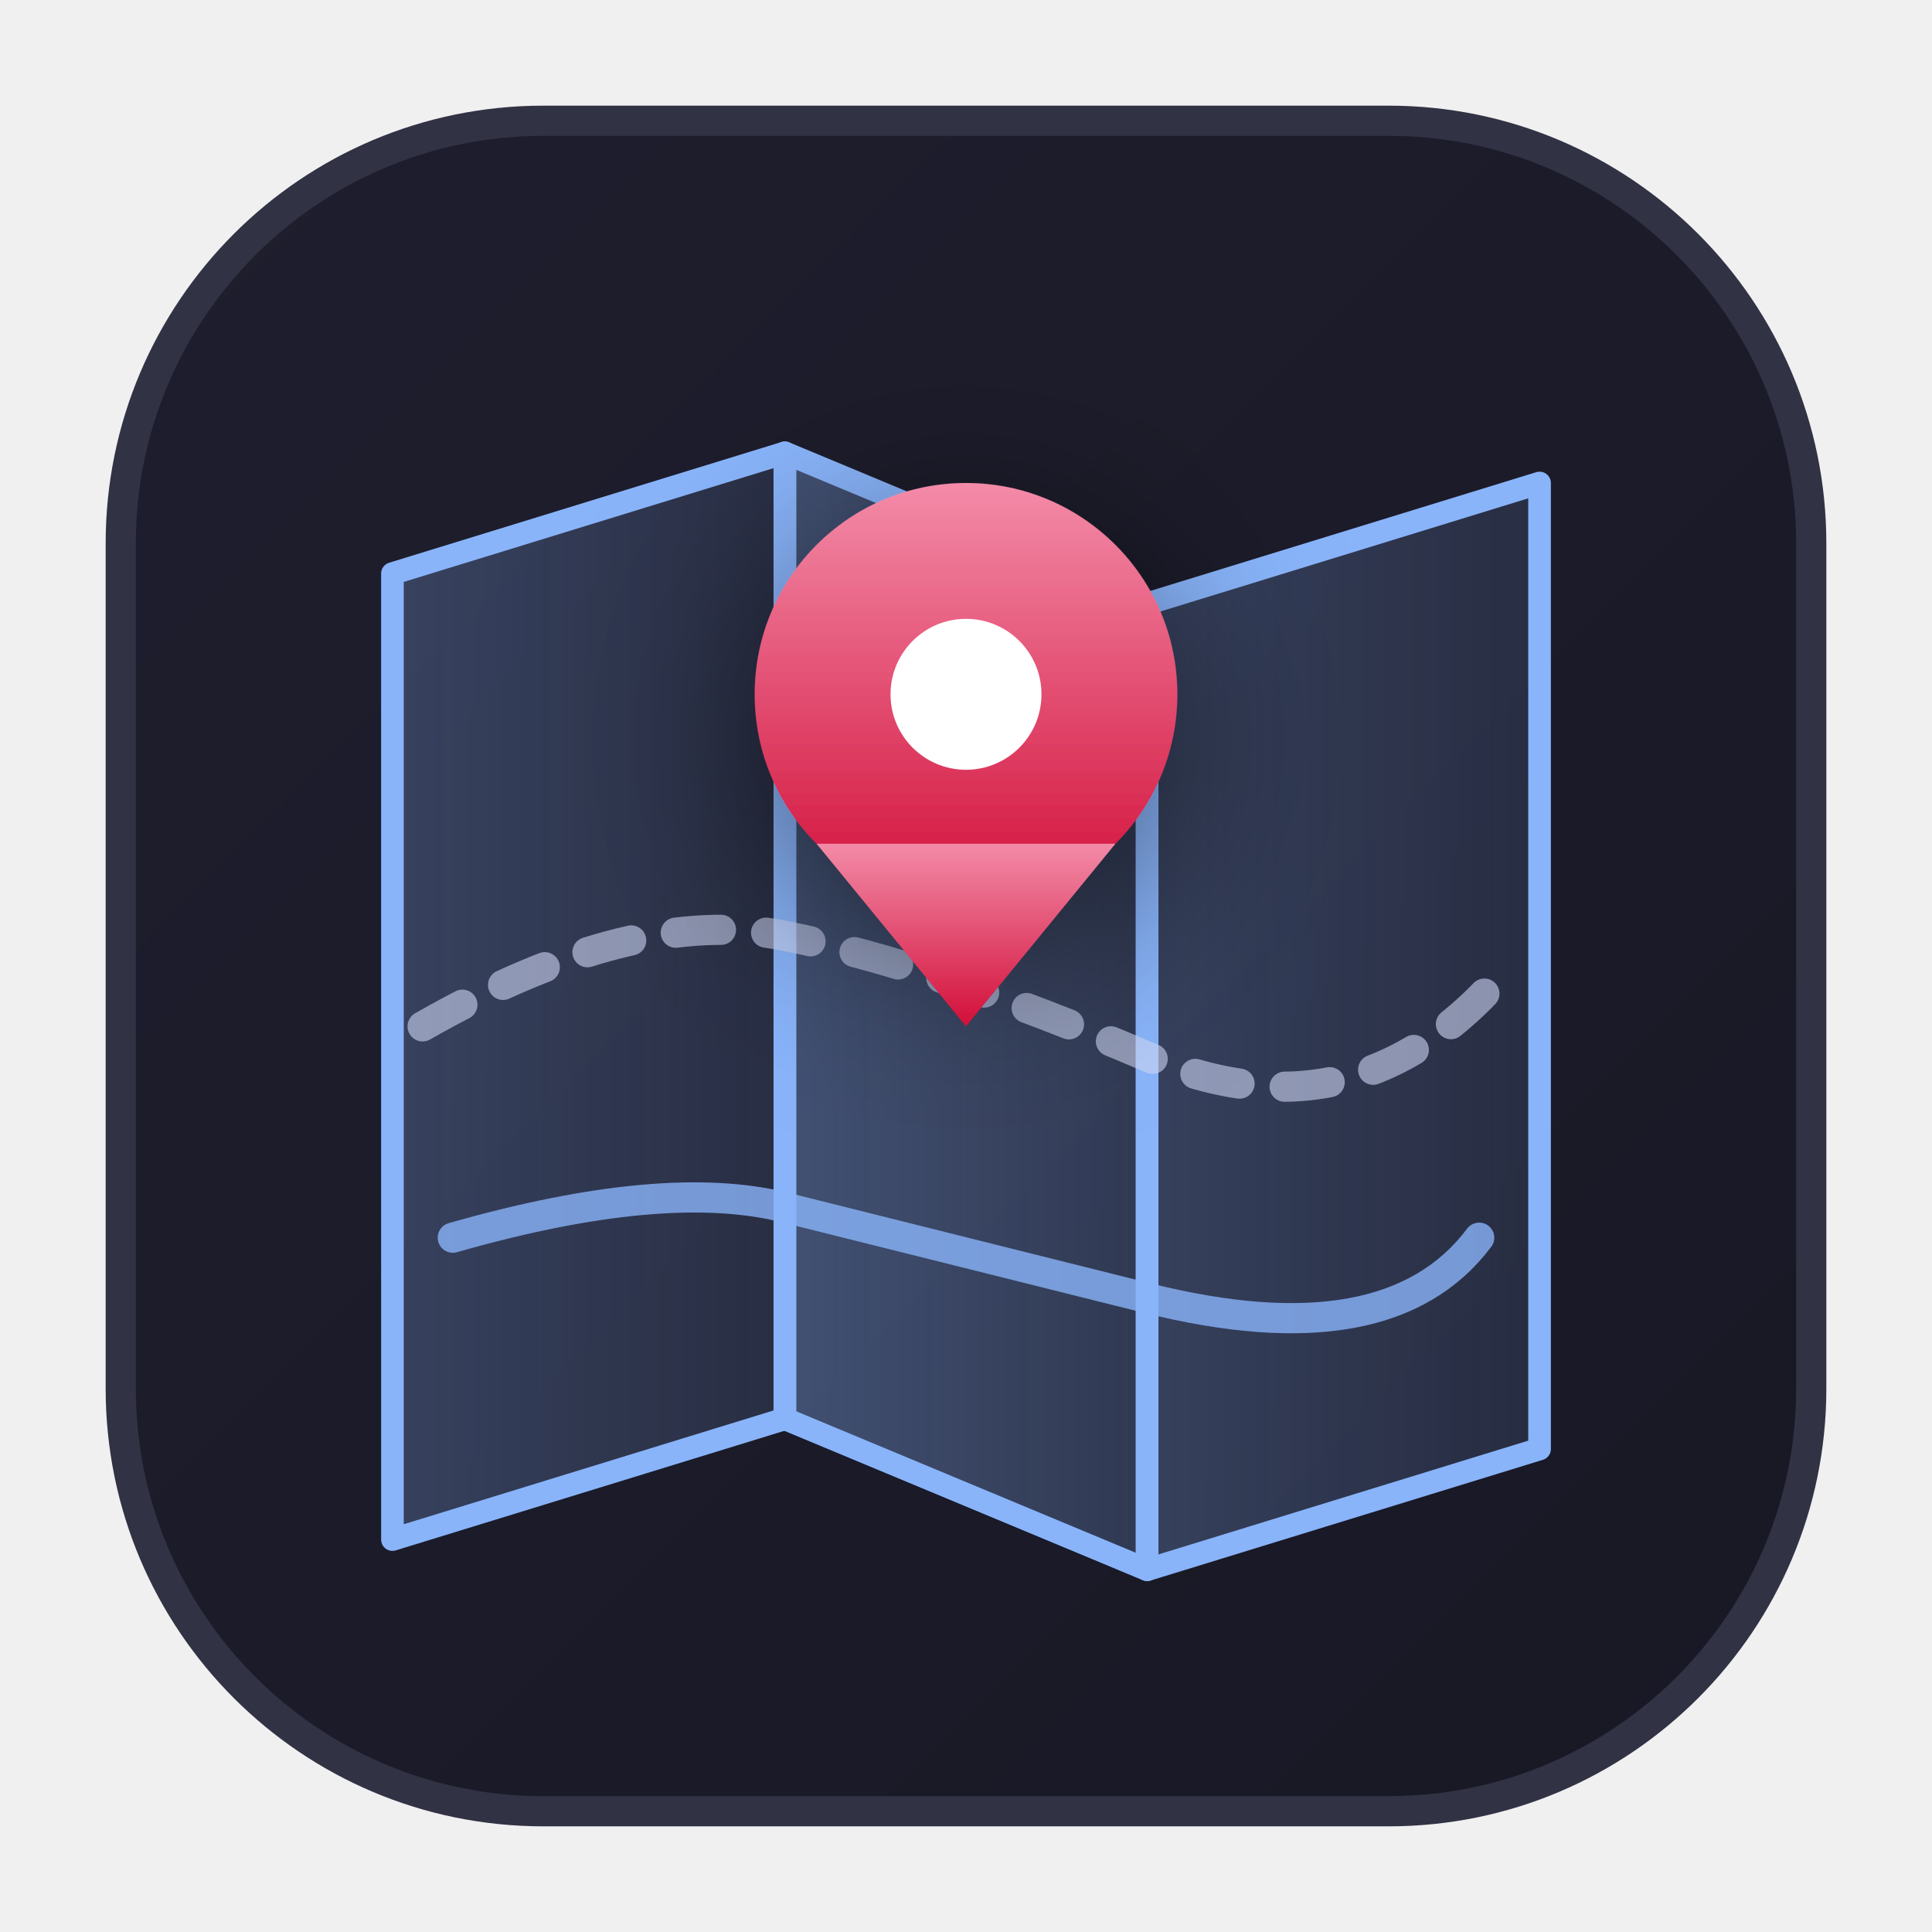
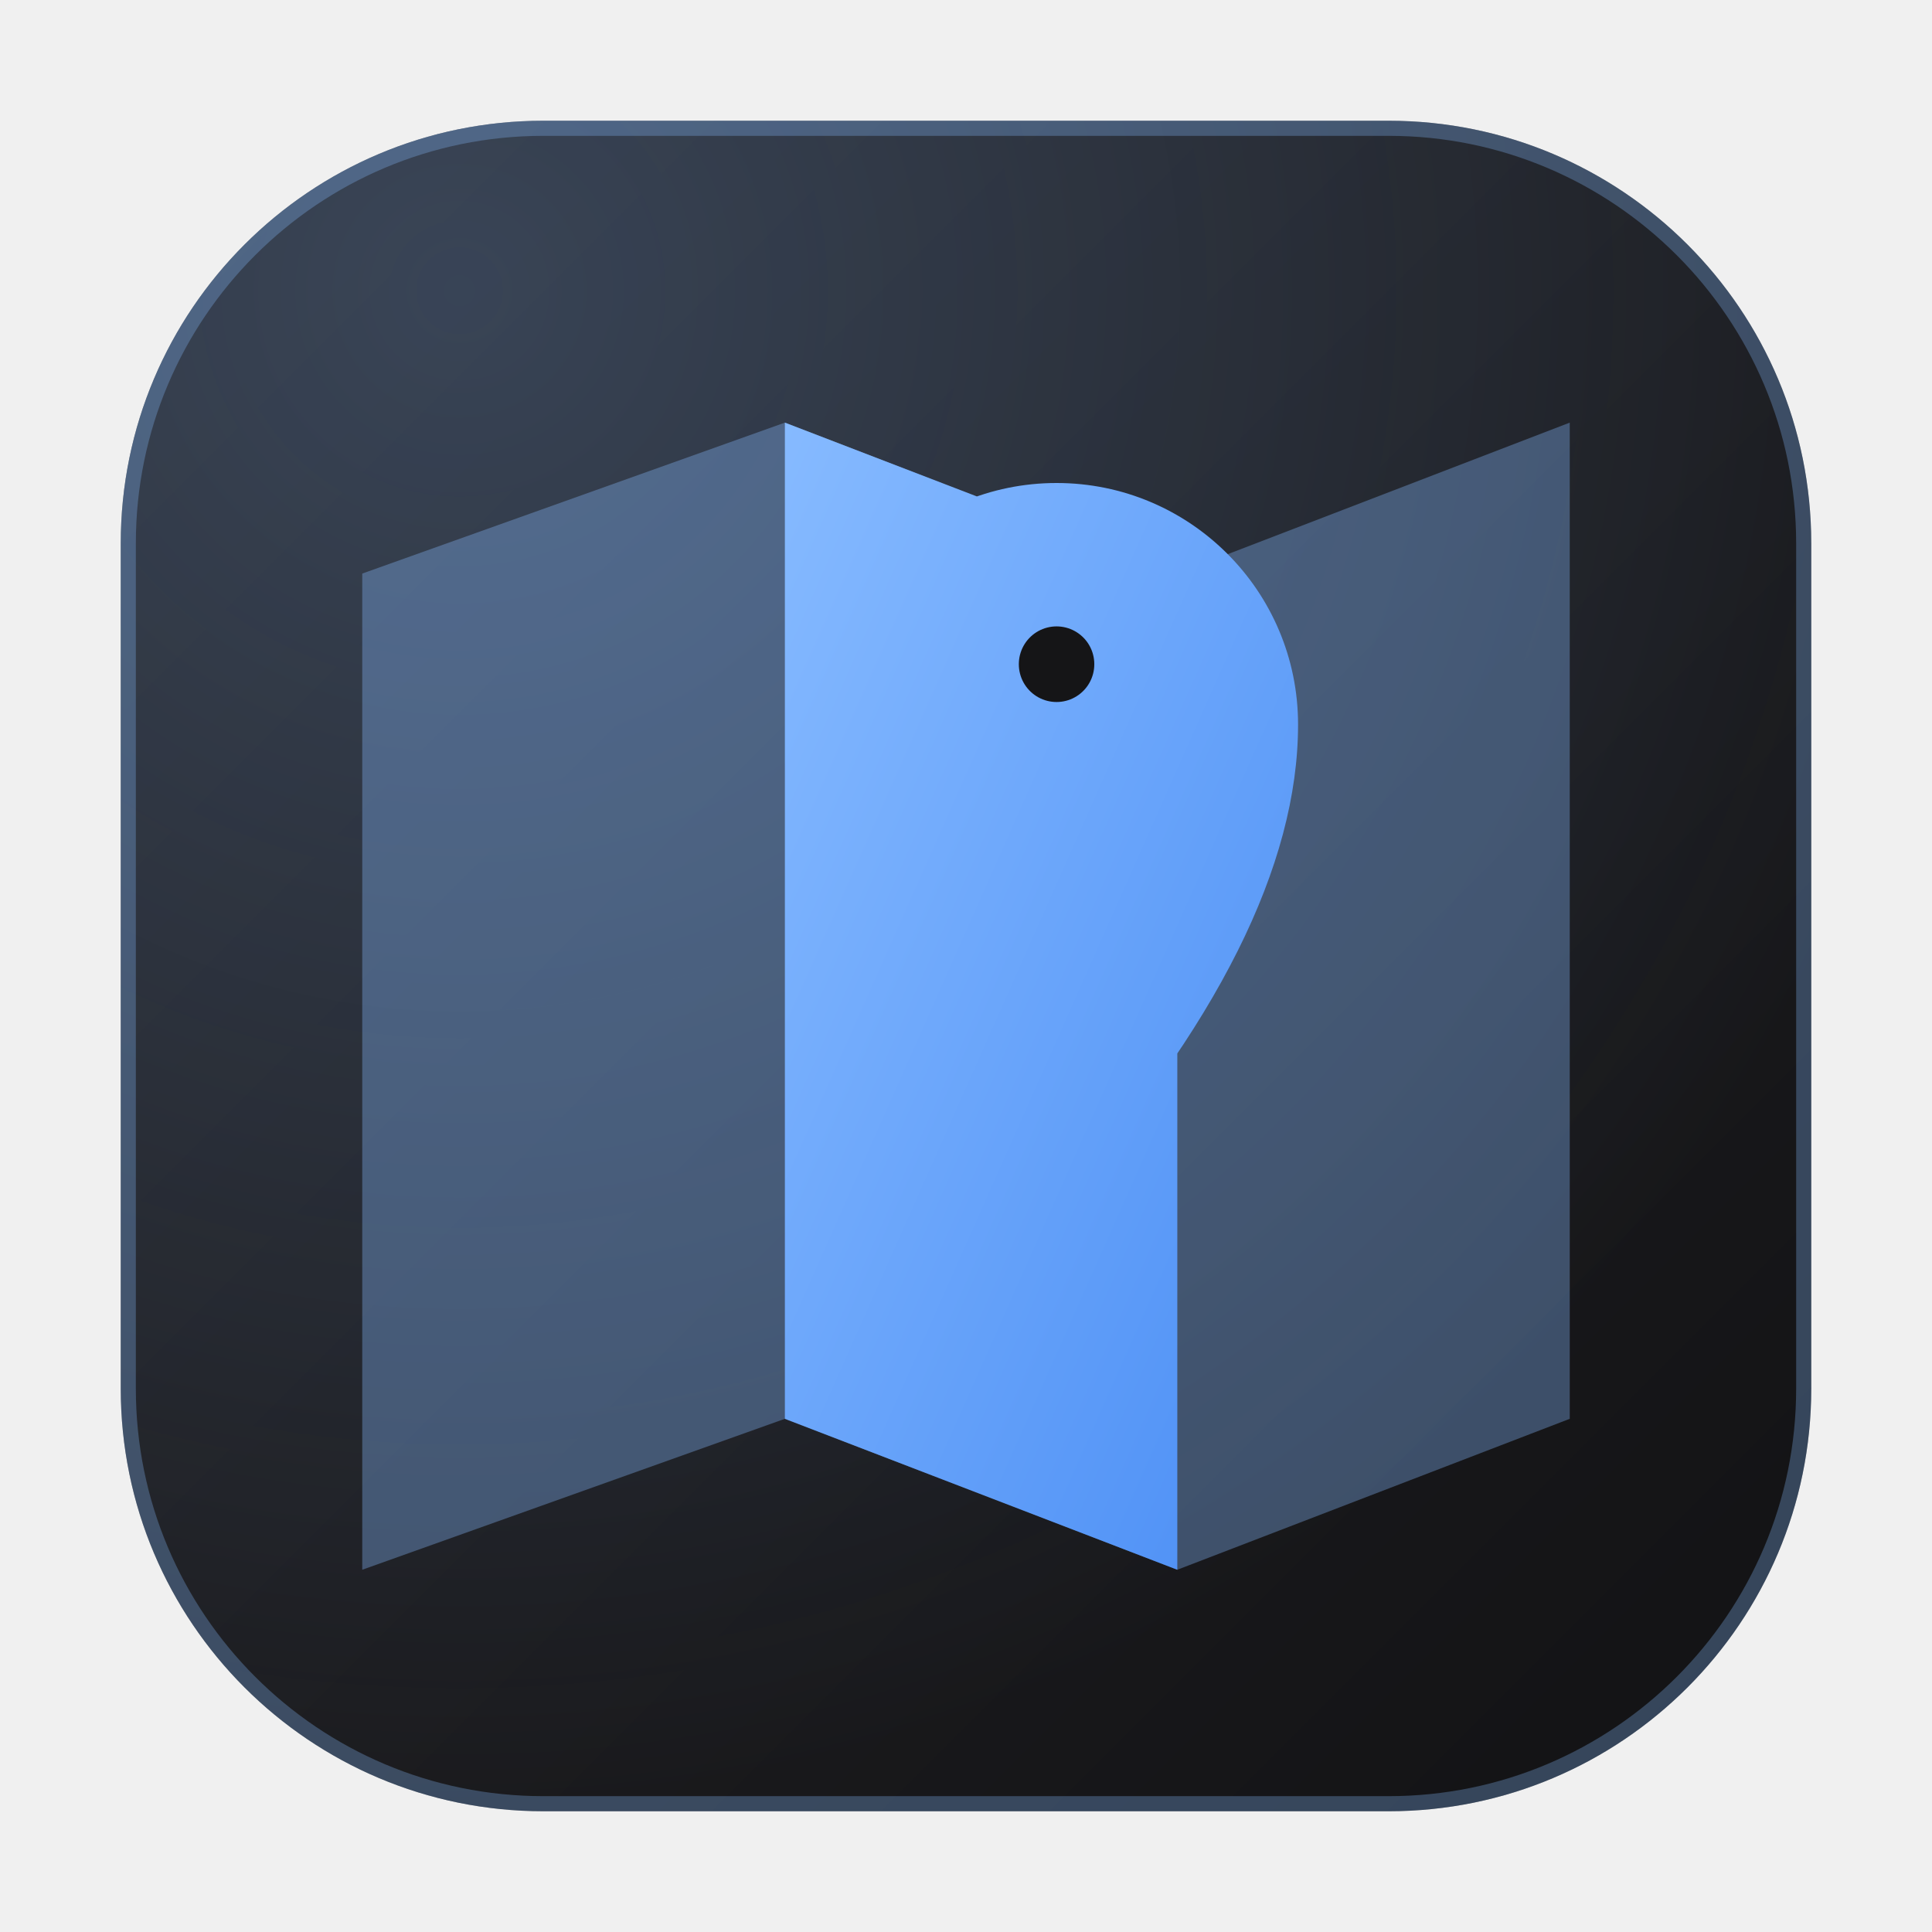
- <svg xmlns="http://www.w3.org/2000/svg" viewBox="0 0 128 128" width="128" height="128">
+ <svg xmlns="http://www.w3.org/2000/svg" width="128" height="128" viewBox="0 0 128 128">
  <defs>
-     <linearGradient id="mapBg" x1="0%" y1="0%" x2="100%" y2="100%">
-       <stop offset="0%" stop-color="#1e1e2e" />
-       <stop offset="100%" stop-color="#181825" />
+     <linearGradient id="tile" x1="0" y1="0" x2="1" y2="1">
+       <stop stop-color="#26262a" />
+       <stop offset="1" stop-color="#121214" />
    </linearGradient>
-     <linearGradient id="foldGrad1" x1="0%" y1="0%" x2="100%" y2="0%">
-       <stop offset="0%" stop-color="#89b4fa" stop-opacity="0.25" />
-       <stop offset="100%" stop-color="#89b4fa" stop-opacity="0.12" />
-     </linearGradient>
-     <linearGradient id="foldGrad2" x1="0%" y1="0%" x2="100%" y2="0%">
-       <stop offset="0%" stop-color="#89b4fa" stop-opacity="0.35" />
-       <stop offset="100%" stop-color="#89b4fa" stop-opacity="0.20" />
-     </linearGradient>
-     <linearGradient id="pinGrad" x1="0%" y1="0%" x2="0%" y2="100%">
-       <stop offset="0%" stop-color="#f38ba8" />
-       <stop offset="100%" stop-color="#d20f39" />
+     <radialGradient id="glow" cx=".2" cy=".1" r=".9">
+       <stop stop-color="#86baff" stop-opacity=".22" />
+       <stop offset="1" stop-color="#86baff" stop-opacity="0" />
+     </radialGradient>
+     <linearGradient id="ink" x1="0" y1="0" x2="1" y2="1">
+       <stop stop-color="#86baff" />
+       <stop offset="1" stop-color="#4b8ef5" />
    </linearGradient>
  </defs>
-   <rect x="8" y="8" width="112" height="112" rx="28" fill="url(#mapBg)" stroke="#313244" stroke-width="2" />
-   <polygon points="26,38 52,30 52,94 26,102" fill="url(#foldGrad1)" stroke="#89b4fa" stroke-width="1.5" stroke-linejoin="round" />
-   <polygon points="52,30 76,40 76,104 52,94" fill="url(#foldGrad2)" stroke="#89b4fa" stroke-width="1.5" stroke-linejoin="round" />
-   <polygon points="76,40 102,32 102,96 76,104" fill="url(#foldGrad1)" stroke="#89b4fa" stroke-width="1.5" stroke-linejoin="round" />
-   <path d="M 28,68 Q 42,60 52,62 T 76,70 T 100,64" fill="none" stroke="#cdd6f4" stroke-width="2" stroke-linecap="round" stroke-dasharray="3,3" opacity="0.6" />
-   <path d="M 30,82 Q 44,78 52,80 T 76,86 T 98,82" fill="none" stroke="#89b4fa" stroke-width="2" stroke-linecap="round" opacity="0.8" />
-   <g transform="translate(64, 46)">
-     <circle cx="0" cy="0" r="14" fill="url(#pinGrad)" filter="drop-shadow(0px 3px 6px rgba(0,0,0,0.5))" />
-     <path d="M -9.9,9.9 L 0,22 L 9.9,9.9 Z" fill="url(#pinGrad)" />
-     <circle cx="0" cy="0" r="5" fill="#ffffff" />
-   </g>
+   <rect x="8" y="8" width="112" height="112" rx="28" fill="url(#tile)" />
+   <rect x="8" y="8" width="112" height="112" rx="28" fill="url(#glow)" />
+   <rect x="8.5" y="8.5" width="111" height="111" rx="27.5" fill="none" stroke="#86baff" stroke-opacity=".3" />
+   <path d="M24 38L52 28L78 38L104 28V94L78 104L52 94L24 104Z" fill="#86baff" fill-opacity=".35" />
+   <path d="M52 28L78 38V104L52 94Z M54 48a16 16 0 1 1 32 0Q86 62 70 80Q54 62 54 48Z" fill="url(#ink)" />
+   <path d="M70 44v.01" fill="none" stroke="#151517" stroke-width="5" stroke-linecap="round" stroke-linejoin="round" />
</svg>
